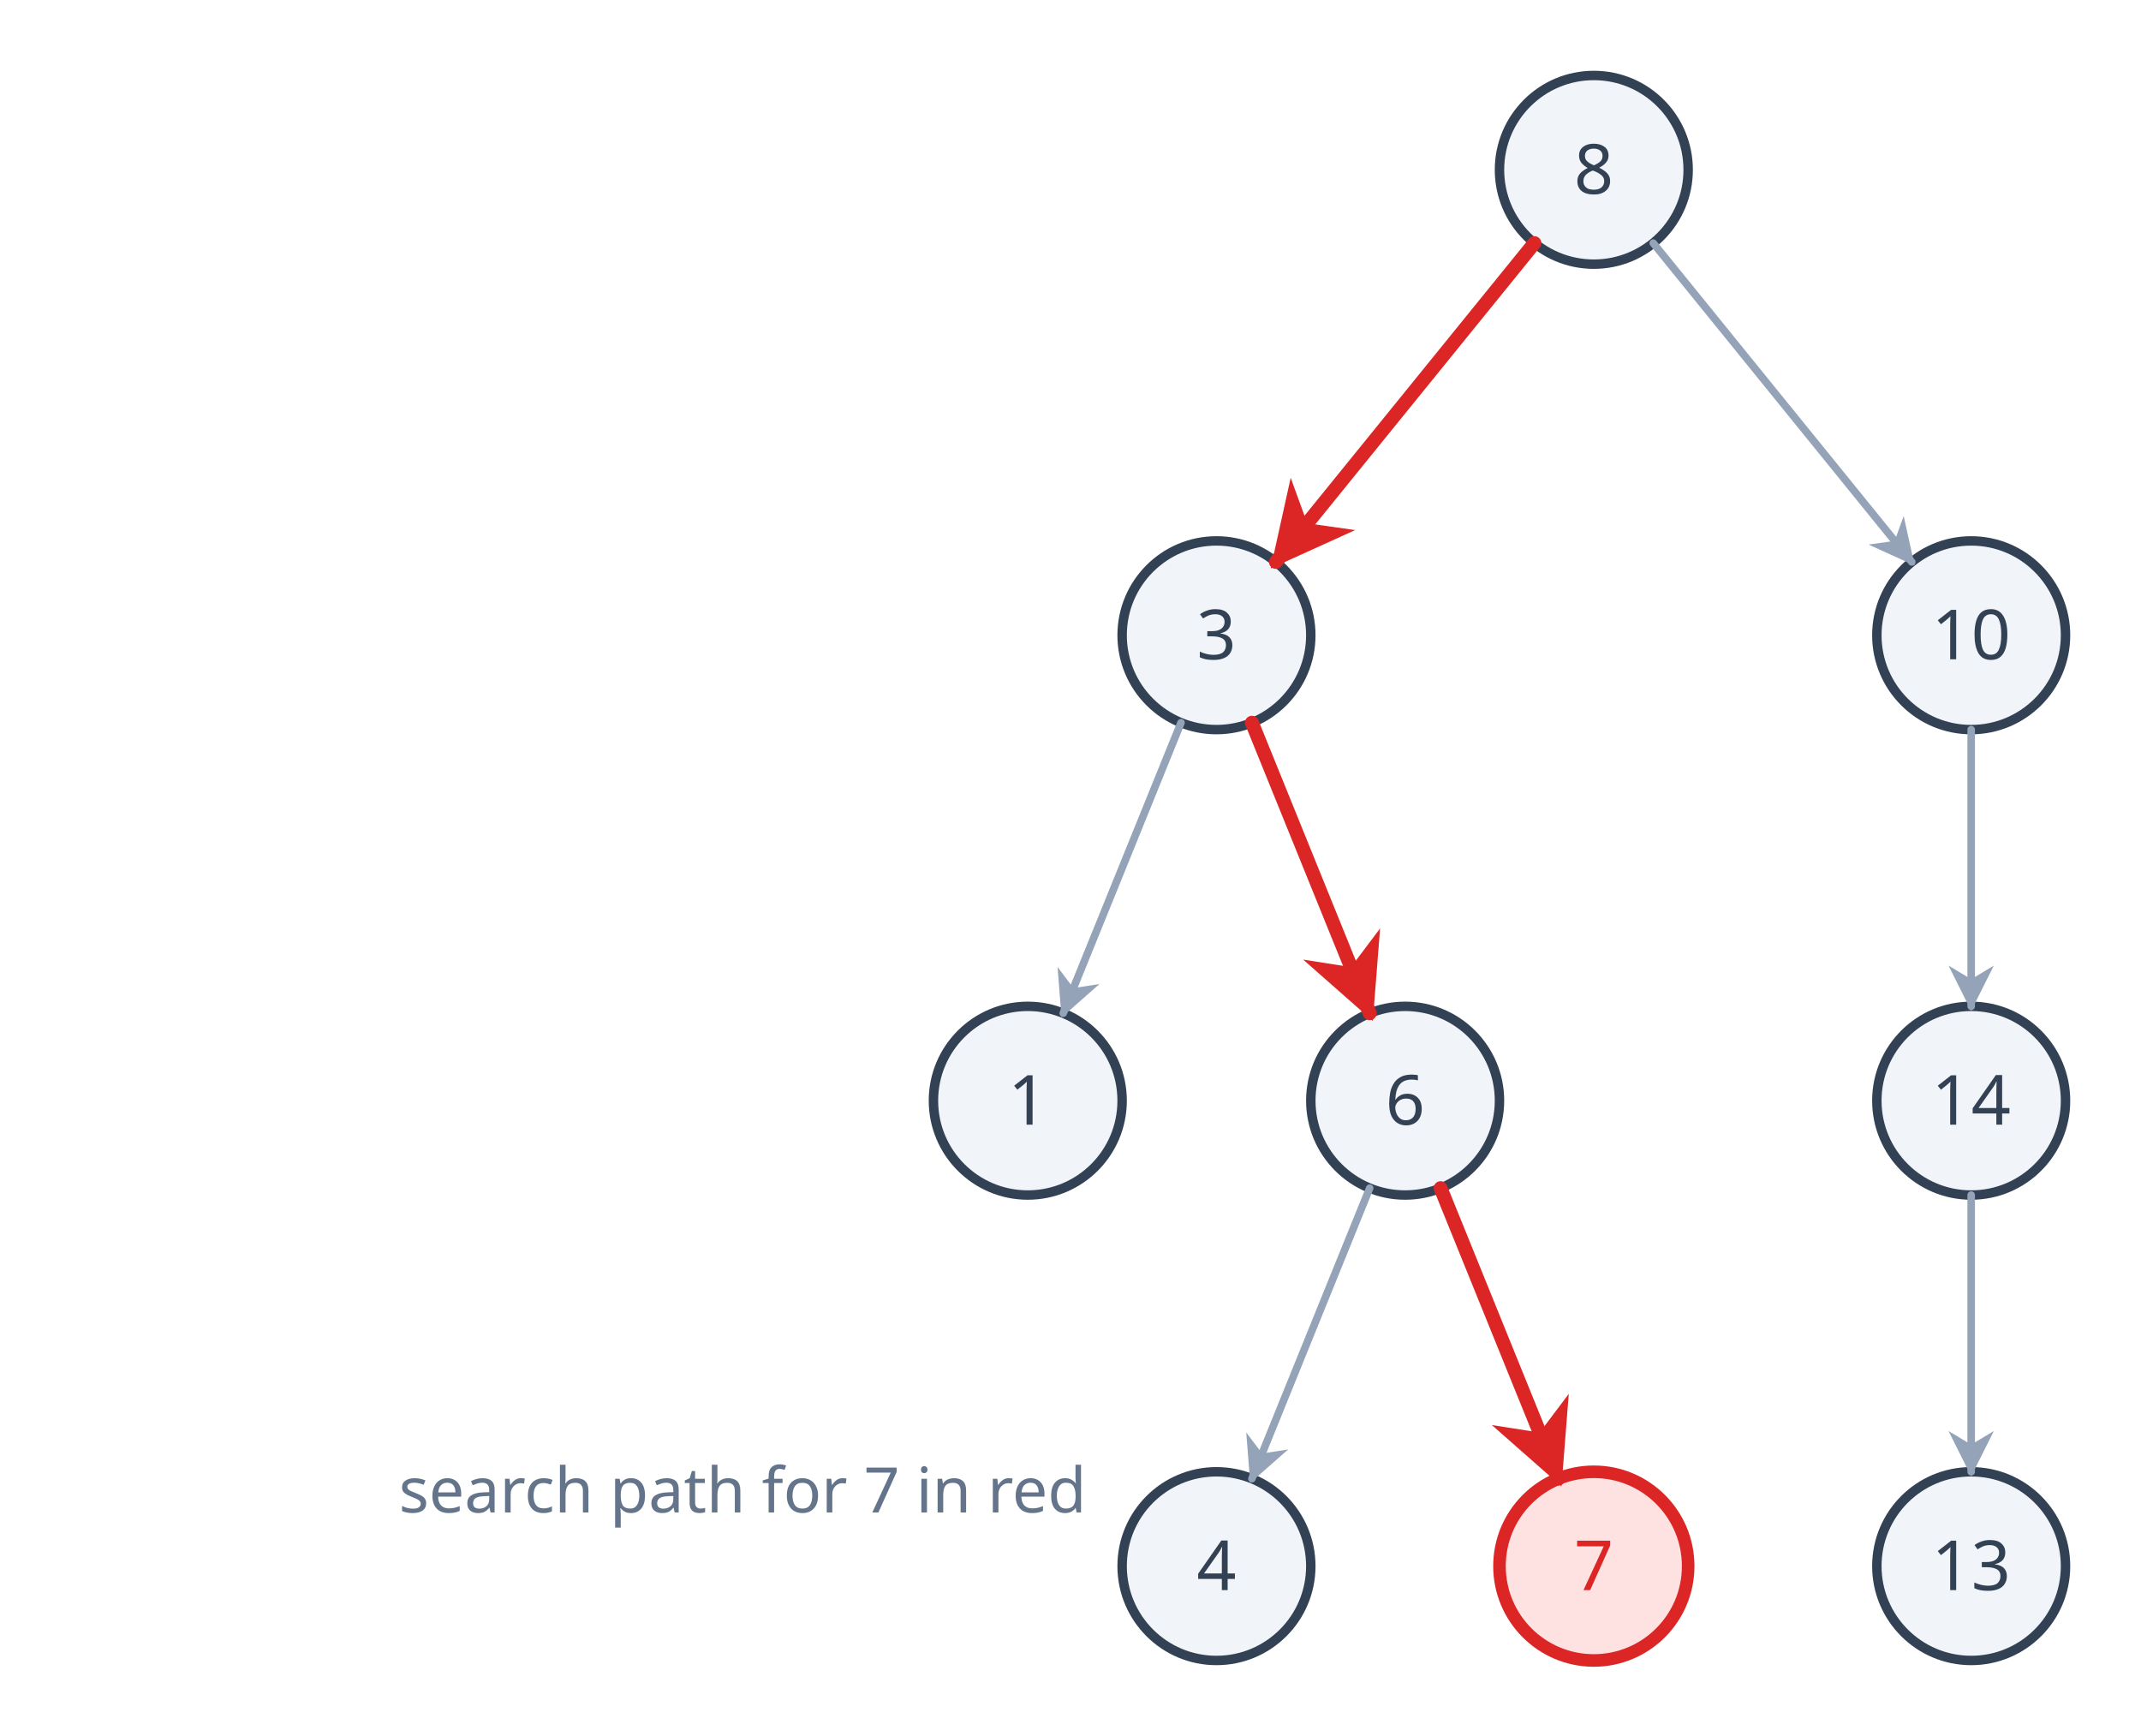
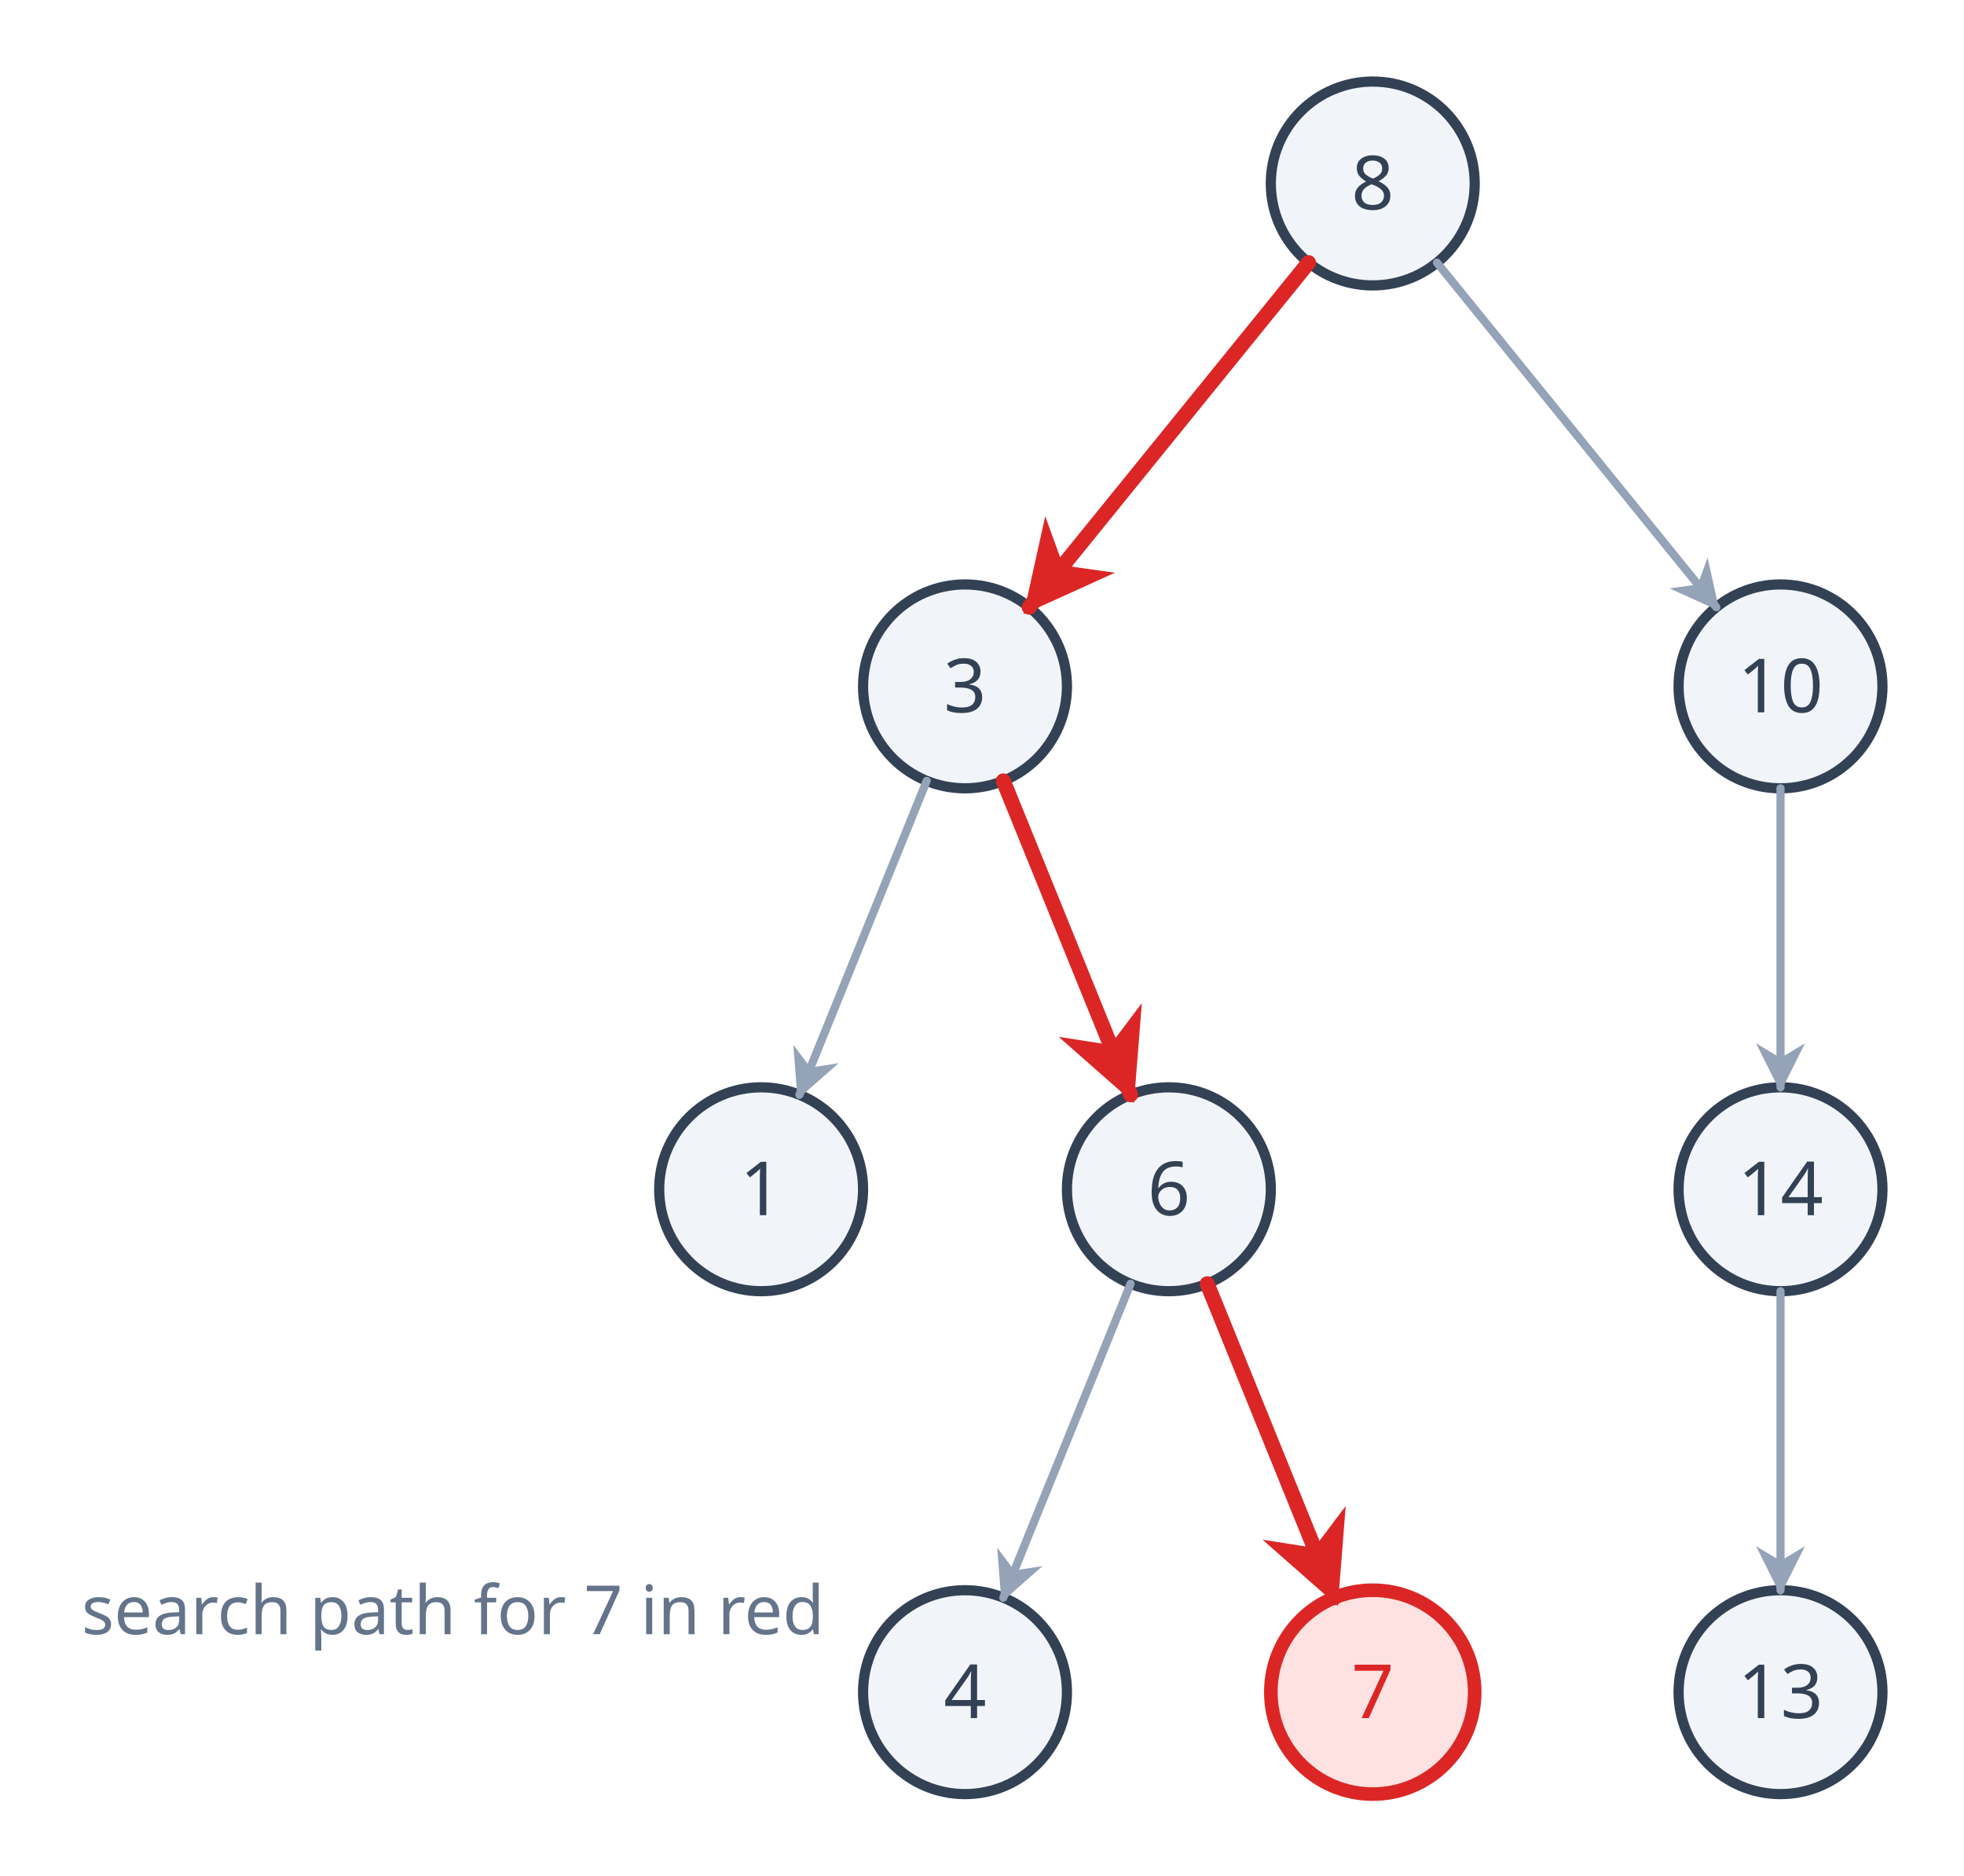
- <svg xmlns="http://www.w3.org/2000/svg" width="340.415" height="276" viewBox="-43.415 3 340.415 276">
+ <svg xmlns="http://www.w3.org/2000/svg" width="289" height="276" viewBox="8 3 289 276">
  <defs>
    <marker markerWidth="6" markerHeight="6" viewBox="0 0 10 10" id="arrow-stealth-dc2626" refX="9" refY="5" orient="auto">
      <path d="M 0 0 L 10 5 L 0 10 L 3 5 z" fill="#dc2626" />
    </marker>
    <marker markerWidth="6" markerHeight="6" viewBox="0 0 10 10" id="arrow-stealth-94a3b8" refX="9" refY="5" orient="auto">
      <path d="M 0 0 L 10 5 L 0 10 L 3 5 z" fill="#94a3b8" />
    </marker>
  </defs>
  <g>
    <path d="M 195 30 A 15 15 0 1 0 225 30 A 15 15 0 1 0 195 30" stroke="#334155" stroke-width="1.5" stroke-opacity="1" stroke-linecap="round" stroke-linejoin="round" fill="#f1f5f9" fill-opacity="1" opacity="1" />
    <text text-anchor="middle" dominant-baseline="middle" x="210" y="30" font-family="sans-serif" font-size="11" font-weight="normal" fill="#334155">8</text>
  </g>
  <g>
    <path d="M 135 104 A 15 15 0 1 0 165 104 A 15 15 0 1 0 135 104" stroke="#334155" stroke-width="1.5" stroke-opacity="1" stroke-linecap="round" stroke-linejoin="round" fill="#f1f5f9" fill-opacity="1" opacity="1" />
    <text text-anchor="middle" dominant-baseline="middle" x="150" y="104" font-family="sans-serif" font-size="11" font-weight="normal" fill="#334155">3</text>
  </g>
  <g>
    <path d="M 105 178 A 15 15 0 1 0 135 178 A 15 15 0 1 0 105 178" stroke="#334155" stroke-width="1.5" stroke-opacity="1" stroke-linecap="round" stroke-linejoin="round" fill="#f1f5f9" fill-opacity="1" opacity="1" />
    <text text-anchor="middle" dominant-baseline="middle" x="120" y="178" font-family="sans-serif" font-size="11" font-weight="normal" fill="#334155">1</text>
  </g>
  <g>
    <path d="M 165 178 A 15 15 0 1 0 195 178 A 15 15 0 1 0 165 178" stroke="#334155" stroke-width="1.5" stroke-opacity="1" stroke-linecap="round" stroke-linejoin="round" fill="#f1f5f9" fill-opacity="1" opacity="1" />
    <text text-anchor="middle" dominant-baseline="middle" x="180" y="178" font-family="sans-serif" font-size="11" font-weight="normal" fill="#334155">6</text>
  </g>
  <g>
    <path d="M 135 252 A 15 15 0 1 0 165 252 A 15 15 0 1 0 135 252" stroke="#334155" stroke-width="1.5" stroke-opacity="1" stroke-linecap="round" stroke-linejoin="round" fill="#f1f5f9" fill-opacity="1" opacity="1" />
    <text text-anchor="middle" dominant-baseline="middle" x="150" y="252" font-family="sans-serif" font-size="11" font-weight="normal" fill="#334155">4</text>
  </g>
  <g>
    <path d="M 195 252 A 15 15 0 1 0 225 252 A 15 15 0 1 0 195 252" stroke="#dc2626" stroke-width="2" stroke-opacity="1" stroke-linecap="round" stroke-linejoin="round" fill="#fee2e2" fill-opacity="1" opacity="1" />
    <text text-anchor="middle" dominant-baseline="middle" x="210" y="252" font-family="sans-serif" font-size="11" font-weight="normal" fill="#dc2626">7</text>
  </g>
  <g>
    <path d="M 255 104 A 15 15 0 1 0 285 104 A 15 15 0 1 0 255 104" stroke="#334155" stroke-width="1.5" stroke-opacity="1" stroke-linecap="round" stroke-linejoin="round" fill="#f1f5f9" fill-opacity="1" opacity="1" />
    <text text-anchor="middle" dominant-baseline="middle" x="270" y="104" font-family="sans-serif" font-size="11" font-weight="normal" fill="#334155">10</text>
  </g>
  <g>
    <path d="M 255 178 A 15 15 0 1 0 285 178 A 15 15 0 1 0 255 178" stroke="#334155" stroke-width="1.5" stroke-opacity="1" stroke-linecap="round" stroke-linejoin="round" fill="#f1f5f9" fill-opacity="1" opacity="1" />
    <text text-anchor="middle" dominant-baseline="middle" x="270" y="178" font-family="sans-serif" font-size="11" font-weight="normal" fill="#334155">14</text>
  </g>
  <g>
    <path d="M 255 252 A 15 15 0 1 0 285 252 A 15 15 0 1 0 255 252" stroke="#334155" stroke-width="1.5" stroke-opacity="1" stroke-linecap="round" stroke-linejoin="round" fill="#f1f5f9" fill-opacity="1" opacity="1" />
    <text text-anchor="middle" dominant-baseline="middle" x="270" y="252" font-family="sans-serif" font-size="11" font-weight="normal" fill="#334155">13</text>
  </g>
  <g>
    <path d="M 200.553 41.651 L 159.447 92.349" stroke="#dc2626" stroke-width="2.2" stroke-opacity="1" stroke-linecap="round" stroke-linejoin="round" fill="none" fill-opacity="1" opacity="1" marker-end="url(#arrow-stealth-dc2626)" />
  </g>
  <g>
    <path d="M 144.364 117.901 L 125.636 164.099" stroke="#94a3b8" stroke-width="1.2" stroke-opacity="1" stroke-linecap="round" stroke-linejoin="round" fill="none" fill-opacity="1" opacity="1" marker-end="url(#arrow-stealth-94a3b8)" />
  </g>
  <g>
    <path d="M 155.636 117.901 L 174.364 164.099" stroke="#dc2626" stroke-width="2.2" stroke-opacity="1" stroke-linecap="round" stroke-linejoin="round" fill="none" fill-opacity="1" opacity="1" marker-end="url(#arrow-stealth-dc2626)" />
  </g>
  <g>
    <path d="M 174.364 191.901 L 155.636 238.099" stroke="#94a3b8" stroke-width="1.2" stroke-opacity="1" stroke-linecap="round" stroke-linejoin="round" fill="none" fill-opacity="1" opacity="1" marker-end="url(#arrow-stealth-94a3b8)" />
  </g>
  <g>
    <path d="M 185.636 191.901 L 204.364 238.099" stroke="#dc2626" stroke-width="2.2" stroke-opacity="1" stroke-linecap="round" stroke-linejoin="round" fill="none" fill-opacity="1" opacity="1" marker-end="url(#arrow-stealth-dc2626)" />
  </g>
  <g>
    <path d="M 219.447 41.651 L 260.553 92.349" stroke="#94a3b8" stroke-width="1.2" stroke-opacity="1" stroke-linecap="round" stroke-linejoin="round" fill="none" fill-opacity="1" opacity="1" marker-end="url(#arrow-stealth-94a3b8)" />
  </g>
  <g>
    <path d="M 270 119 L 270 163" stroke="#94a3b8" stroke-width="1.2" stroke-opacity="1" stroke-linecap="round" stroke-linejoin="round" fill="none" fill-opacity="1" opacity="1" marker-end="url(#arrow-stealth-94a3b8)" />
  </g>
  <g>
    <path d="M 270 193 L 270 237" stroke="#94a3b8" stroke-width="1.2" stroke-opacity="1" stroke-linecap="round" stroke-linejoin="round" fill="none" fill-opacity="1" opacity="1" marker-end="url(#arrow-stealth-94a3b8)" />
  </g>
  <text x="20" y="240" font-family="sans-serif" font-size="10" font-weight="normal" fill="#64748b" text-anchor="start" dominant-baseline="middle">search path for 7 in red</text>
</svg>
